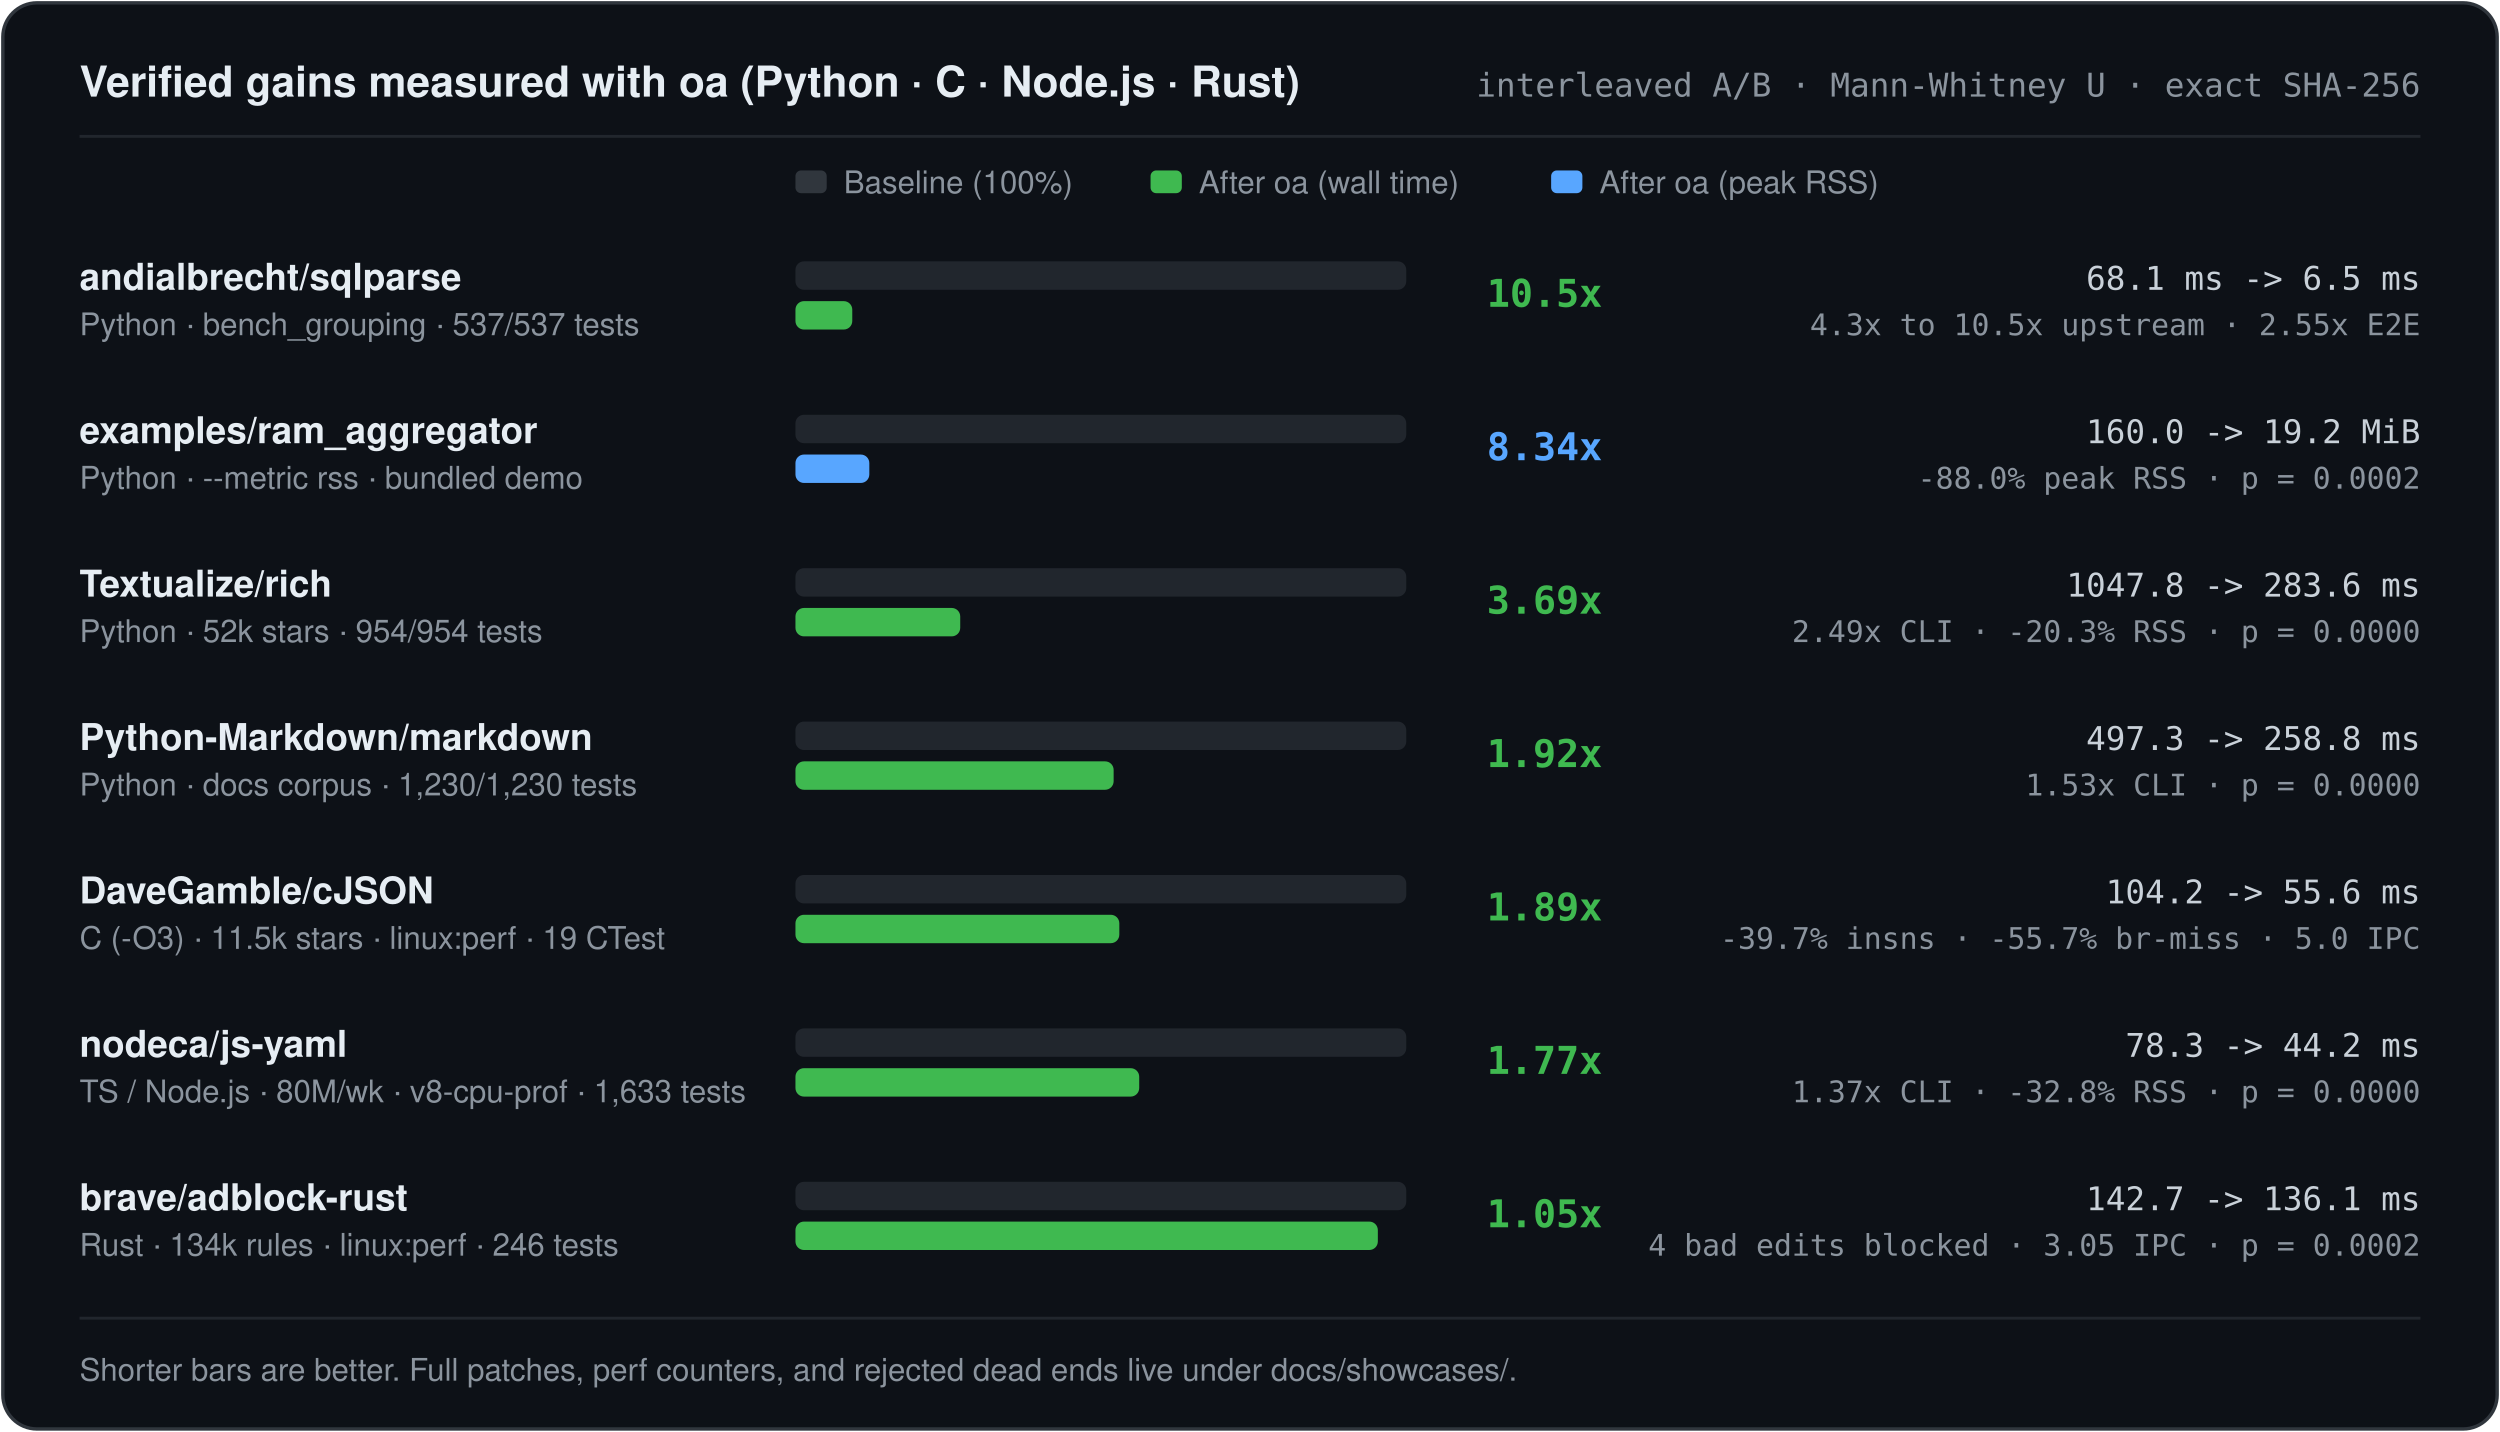
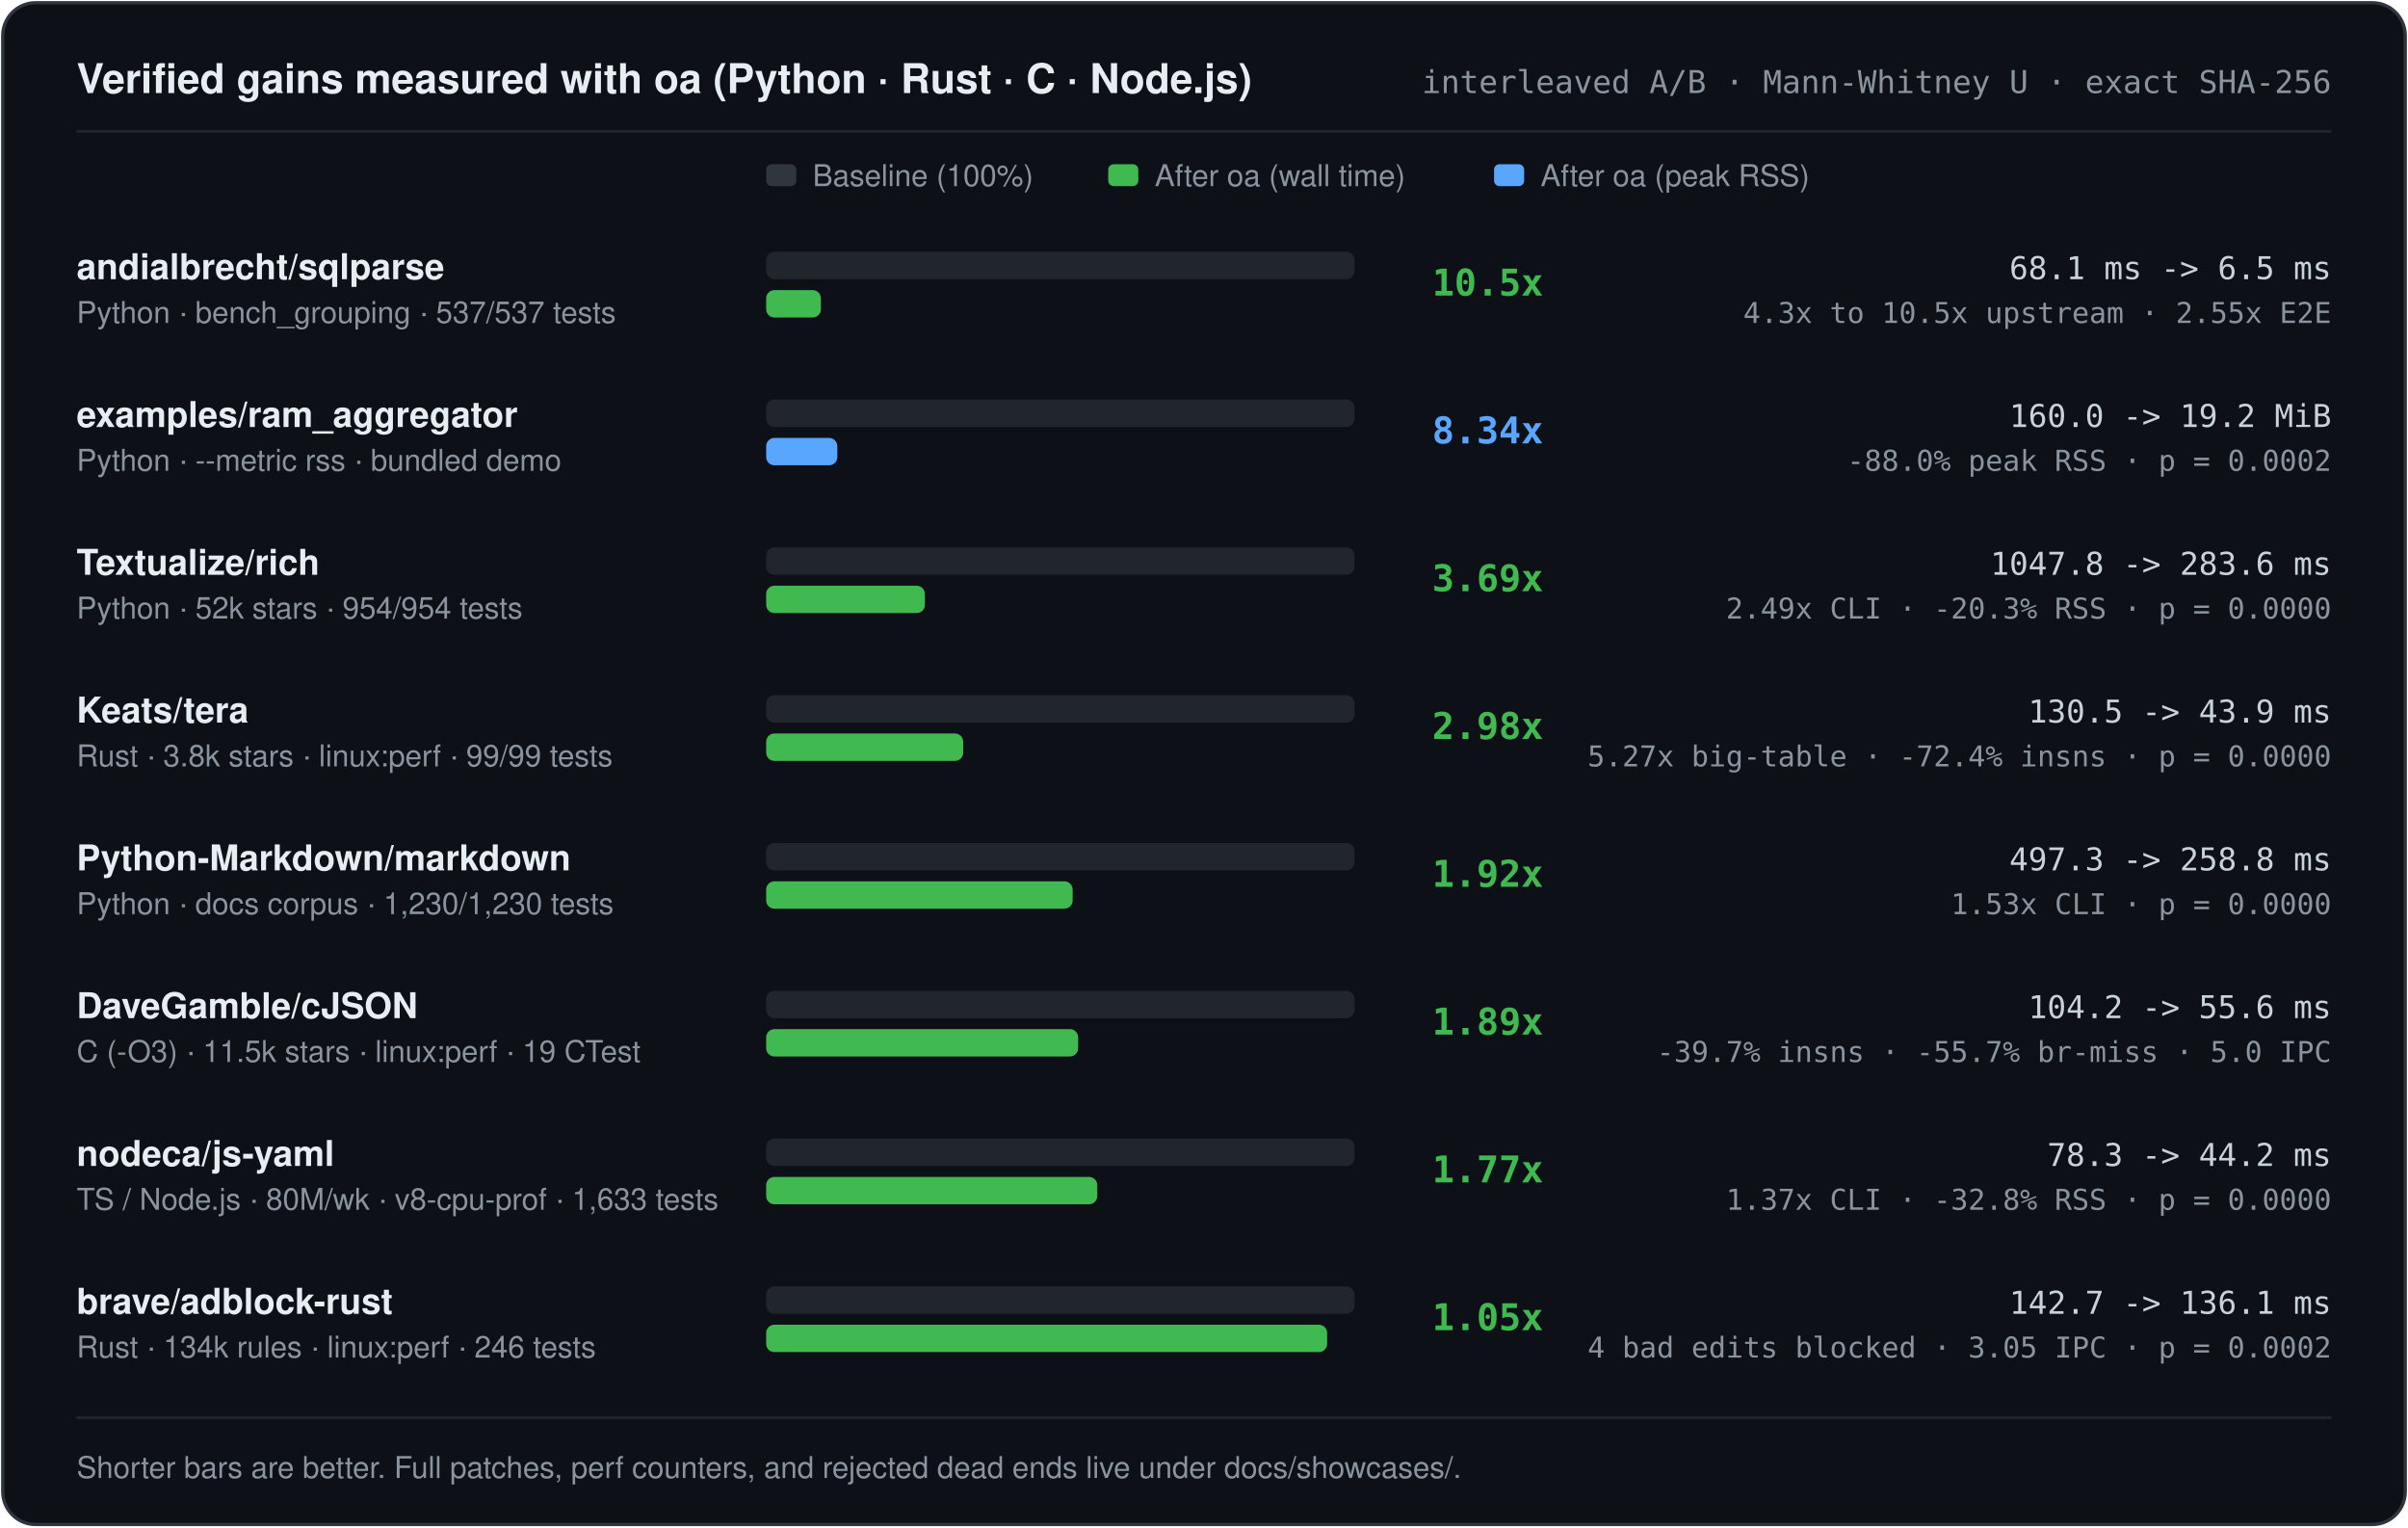
- <svg xmlns="http://www.w3.org/2000/svg" width="880" height="504" viewBox="0 0 880 504" role="img" aria-label="Verified multi-language speedups and peak RSS reductions measured with oa">
+ <svg xmlns="http://www.w3.org/2000/svg" width="880" height="558" viewBox="0 0 880 558" role="img" aria-label="Verified multi-language speedups and peak RSS reductions measured with oa">
  <style>
    .title { font: 600 15px -apple-system, BlinkMacSystemFont, 'Segoe UI', Helvetica, Arial, sans-serif; fill: #e6edf3; }
    .hdr-right { font: 400 11.5px ui-monospace, SFMono-Regular, Menlo, Consolas, monospace; fill: #8b949e; }
    .legend { font: 400 11px -apple-system, BlinkMacSystemFont, 'Segoe UI', Helvetica, Arial, sans-serif; fill: #8b949e; }
    .repo { font: 600 13px -apple-system, BlinkMacSystemFont, 'Segoe UI', Helvetica, Arial, sans-serif; fill: #e6edf3; }
    .sub { font: 400 11px -apple-system, BlinkMacSystemFont, 'Segoe UI', Helvetica, Arial, sans-serif; fill: #8b949e; }
    .gain-wall { font: 700 13.5px ui-monospace, SFMono-Regular, Menlo, Consolas, monospace; fill: #3fb950; }
    .gain-rss { font: 700 13.5px ui-monospace, SFMono-Regular, Menlo, Consolas, monospace; fill: #58a6ff; }
    .num { font: 500 11.5px ui-monospace, SFMono-Regular, Menlo, Consolas, monospace; fill: #c9d1d9; }
    .meta { font: 400 10.5px ui-monospace, SFMono-Regular, Menlo, Consolas, monospace; fill: #8b949e; }
    .foot { font: 400 11px -apple-system, BlinkMacSystemFont, 'Segoe UI', Helvetica, Arial, sans-serif; fill: #8b949e; }
  </style>
-   <rect x="1" y="1" width="878" height="502" rx="12" fill="#0d1117" stroke="#30363d" stroke-width="1.2" />
-   <text x="28" y="34" class="title">Verified gains measured with oa (Python · C · Node.js · Rust)</text>
+   <rect x="1" y="1" width="878" height="556" rx="12" fill="#0d1117" stroke="#30363d" stroke-width="1.2" />
+   <text x="28" y="34" class="title">Verified gains measured with oa (Python · Rust · C · Node.js)</text>
  <text x="852" y="34" text-anchor="end" class="hdr-right">interleaved A/B · Mann-Whitney U · exact SHA-256</text>
  <line x1="28" y1="48" x2="852" y2="48" stroke="#21262d" stroke-width="1" />
  <rect x="280" y="60" width="11" height="8" rx="2" fill="#30363d" />
  <text x="297" y="68" class="legend">Baseline (100%)</text>
  <rect x="405" y="60" width="11" height="8" rx="2" fill="#3fb950" />
  <text x="422" y="68" class="legend">After oa (wall time)</text>
  <rect x="546" y="60" width="11" height="8" rx="2" fill="#58a6ff" />
  <text x="563" y="68" class="legend">After oa (peak RSS)</text>
  <text x="28" y="102" class="repo">andialbrecht/sqlparse</text>
  <text x="28" y="118" class="sub">Python · bench_grouping · 537/537 tests</text>
  <rect x="280" y="92" width="215" height="10" rx="3" fill="#21262d" />
  <rect x="280" y="106" width="20" height="10" rx="3" fill="#3fb950" />
  <text x="564" y="108" text-anchor="end" class="gain-wall">10.5x</text>
  <text x="852" y="102" text-anchor="end" class="num">68.1 ms -&gt; 6.5 ms</text>
  <text x="852" y="118" text-anchor="end" class="meta">4.3x to 10.5x upstream · 2.55x E2E</text>
  <text x="28" y="156" class="repo">examples/ram_aggregator</text>
  <text x="28" y="172" class="sub">Python · --metric rss · bundled demo</text>
  <rect x="280" y="146" width="215" height="10" rx="3" fill="#21262d" />
  <rect x="280" y="160" width="26" height="10" rx="3" fill="#58a6ff" />
  <text x="564" y="162" text-anchor="end" class="gain-rss">8.34x</text>
  <text x="852" y="156" text-anchor="end" class="num">160.0 -&gt; 19.2 MiB</text>
  <text x="852" y="172" text-anchor="end" class="meta">-88.0% peak RSS · p = 0.0002</text>
  <text x="28" y="210" class="repo">Textualize/rich</text>
  <text x="28" y="226" class="sub">Python · 52k stars · 954/954 tests</text>
  <rect x="280" y="200" width="215" height="10" rx="3" fill="#21262d" />
  <rect x="280" y="214" width="58" height="10" rx="3" fill="#3fb950" />
  <text x="564" y="216" text-anchor="end" class="gain-wall">3.69x</text>
  <text x="852" y="210" text-anchor="end" class="num">1047.8 -&gt; 283.6 ms</text>
  <text x="852" y="226" text-anchor="end" class="meta">2.49x CLI · -20.3% RSS · p = 0.0000</text>
-   <text x="28" y="264" class="repo">Python-Markdown/markdown</text>
-   <text x="28" y="280" class="sub">Python · docs corpus · 1,230/1,230 tests</text>
+   <text x="28" y="264" class="repo">Keats/tera</text>
+   <text x="28" y="280" class="sub">Rust · 3.8k stars · linux:perf · 99/99 tests</text>
  <rect x="280" y="254" width="215" height="10" rx="3" fill="#21262d" />
-   <rect x="280" y="268" width="112" height="10" rx="3" fill="#3fb950" />
-   <text x="564" y="270" text-anchor="end" class="gain-wall">1.92x</text>
-   <text x="852" y="264" text-anchor="end" class="num">497.3 -&gt; 258.8 ms</text>
-   <text x="852" y="280" text-anchor="end" class="meta">1.53x CLI · p = 0.0000</text>
-   <text x="28" y="318" class="repo">DaveGamble/cJSON</text>
-   <text x="28" y="334" class="sub">C (-O3) · 11.5k stars · linux:perf · 19 CTest</text>
+   <rect x="280" y="268" width="72" height="10" rx="3" fill="#3fb950" />
+   <text x="564" y="270" text-anchor="end" class="gain-wall">2.98x</text>
+   <text x="852" y="264" text-anchor="end" class="num">130.5 -&gt; 43.9 ms</text>
+   <text x="852" y="280" text-anchor="end" class="meta">5.27x big-table · -72.4% insns · p = 0.0000</text>
+   <text x="28" y="318" class="repo">Python-Markdown/markdown</text>
+   <text x="28" y="334" class="sub">Python · docs corpus · 1,230/1,230 tests</text>
  <rect x="280" y="308" width="215" height="10" rx="3" fill="#21262d" />
-   <rect x="280" y="322" width="114" height="10" rx="3" fill="#3fb950" />
-   <text x="564" y="324" text-anchor="end" class="gain-wall">1.89x</text>
-   <text x="852" y="318" text-anchor="end" class="num">104.2 -&gt; 55.6 ms</text>
-   <text x="852" y="334" text-anchor="end" class="meta">-39.7% insns · -55.7% br-miss · 5.0 IPC</text>
-   <text x="28" y="372" class="repo">nodeca/js-yaml</text>
-   <text x="28" y="388" class="sub">TS / Node.js · 80M/wk · v8-cpu-prof · 1,633 tests</text>
+   <rect x="280" y="322" width="112" height="10" rx="3" fill="#3fb950" />
+   <text x="564" y="324" text-anchor="end" class="gain-wall">1.92x</text>
+   <text x="852" y="318" text-anchor="end" class="num">497.3 -&gt; 258.8 ms</text>
+   <text x="852" y="334" text-anchor="end" class="meta">1.53x CLI · p = 0.0000</text>
+   <text x="28" y="372" class="repo">DaveGamble/cJSON</text>
+   <text x="28" y="388" class="sub">C (-O3) · 11.5k stars · linux:perf · 19 CTest</text>
  <rect x="280" y="362" width="215" height="10" rx="3" fill="#21262d" />
-   <rect x="280" y="376" width="121" height="10" rx="3" fill="#3fb950" />
-   <text x="564" y="378" text-anchor="end" class="gain-wall">1.77x</text>
-   <text x="852" y="372" text-anchor="end" class="num">78.3 -&gt; 44.2 ms</text>
-   <text x="852" y="388" text-anchor="end" class="meta">1.37x CLI · -32.8% RSS · p = 0.0000</text>
-   <text x="28" y="426" class="repo">brave/adblock-rust</text>
-   <text x="28" y="442" class="sub">Rust · 134k rules · linux:perf · 246 tests</text>
+   <rect x="280" y="376" width="114" height="10" rx="3" fill="#3fb950" />
+   <text x="564" y="378" text-anchor="end" class="gain-wall">1.89x</text>
+   <text x="852" y="372" text-anchor="end" class="num">104.2 -&gt; 55.6 ms</text>
+   <text x="852" y="388" text-anchor="end" class="meta">-39.7% insns · -55.7% br-miss · 5.0 IPC</text>
+   <text x="28" y="426" class="repo">nodeca/js-yaml</text>
+   <text x="28" y="442" class="sub">TS / Node.js · 80M/wk · v8-cpu-prof · 1,633 tests</text>
  <rect x="280" y="416" width="215" height="10" rx="3" fill="#21262d" />
-   <rect x="280" y="430" width="205" height="10" rx="3" fill="#3fb950" />
-   <text x="564" y="432" text-anchor="end" class="gain-wall">1.05x</text>
-   <text x="852" y="426" text-anchor="end" class="num">142.7 -&gt; 136.1 ms</text>
-   <text x="852" y="442" text-anchor="end" class="meta">4 bad edits blocked · 3.05 IPC · p = 0.0002</text>
-   <line x1="28" y1="464" x2="852" y2="464" stroke="#21262d" stroke-width="1" />
-   <text x="28" y="486" class="foot">Shorter bars are better. Full patches, perf counters, and rejected dead ends live under docs/showcases/.</text>
+   <rect x="280" y="430" width="121" height="10" rx="3" fill="#3fb950" />
+   <text x="564" y="432" text-anchor="end" class="gain-wall">1.77x</text>
+   <text x="852" y="426" text-anchor="end" class="num">78.3 -&gt; 44.2 ms</text>
+   <text x="852" y="442" text-anchor="end" class="meta">1.37x CLI · -32.8% RSS · p = 0.0000</text>
+   <text x="28" y="480" class="repo">brave/adblock-rust</text>
+   <text x="28" y="496" class="sub">Rust · 134k rules · linux:perf · 246 tests</text>
+   <rect x="280" y="470" width="215" height="10" rx="3" fill="#21262d" />
+   <rect x="280" y="484" width="205" height="10" rx="3" fill="#3fb950" />
+   <text x="564" y="486" text-anchor="end" class="gain-wall">1.05x</text>
+   <text x="852" y="480" text-anchor="end" class="num">142.7 -&gt; 136.1 ms</text>
+   <text x="852" y="496" text-anchor="end" class="meta">4 bad edits blocked · 3.05 IPC · p = 0.0002</text>
+   <line x1="28" y1="518" x2="852" y2="518" stroke="#21262d" stroke-width="1" />
+   <text x="28" y="540" class="foot">Shorter bars are better. Full patches, perf counters, and rejected dead ends live under docs/showcases/.</text>
</svg>
